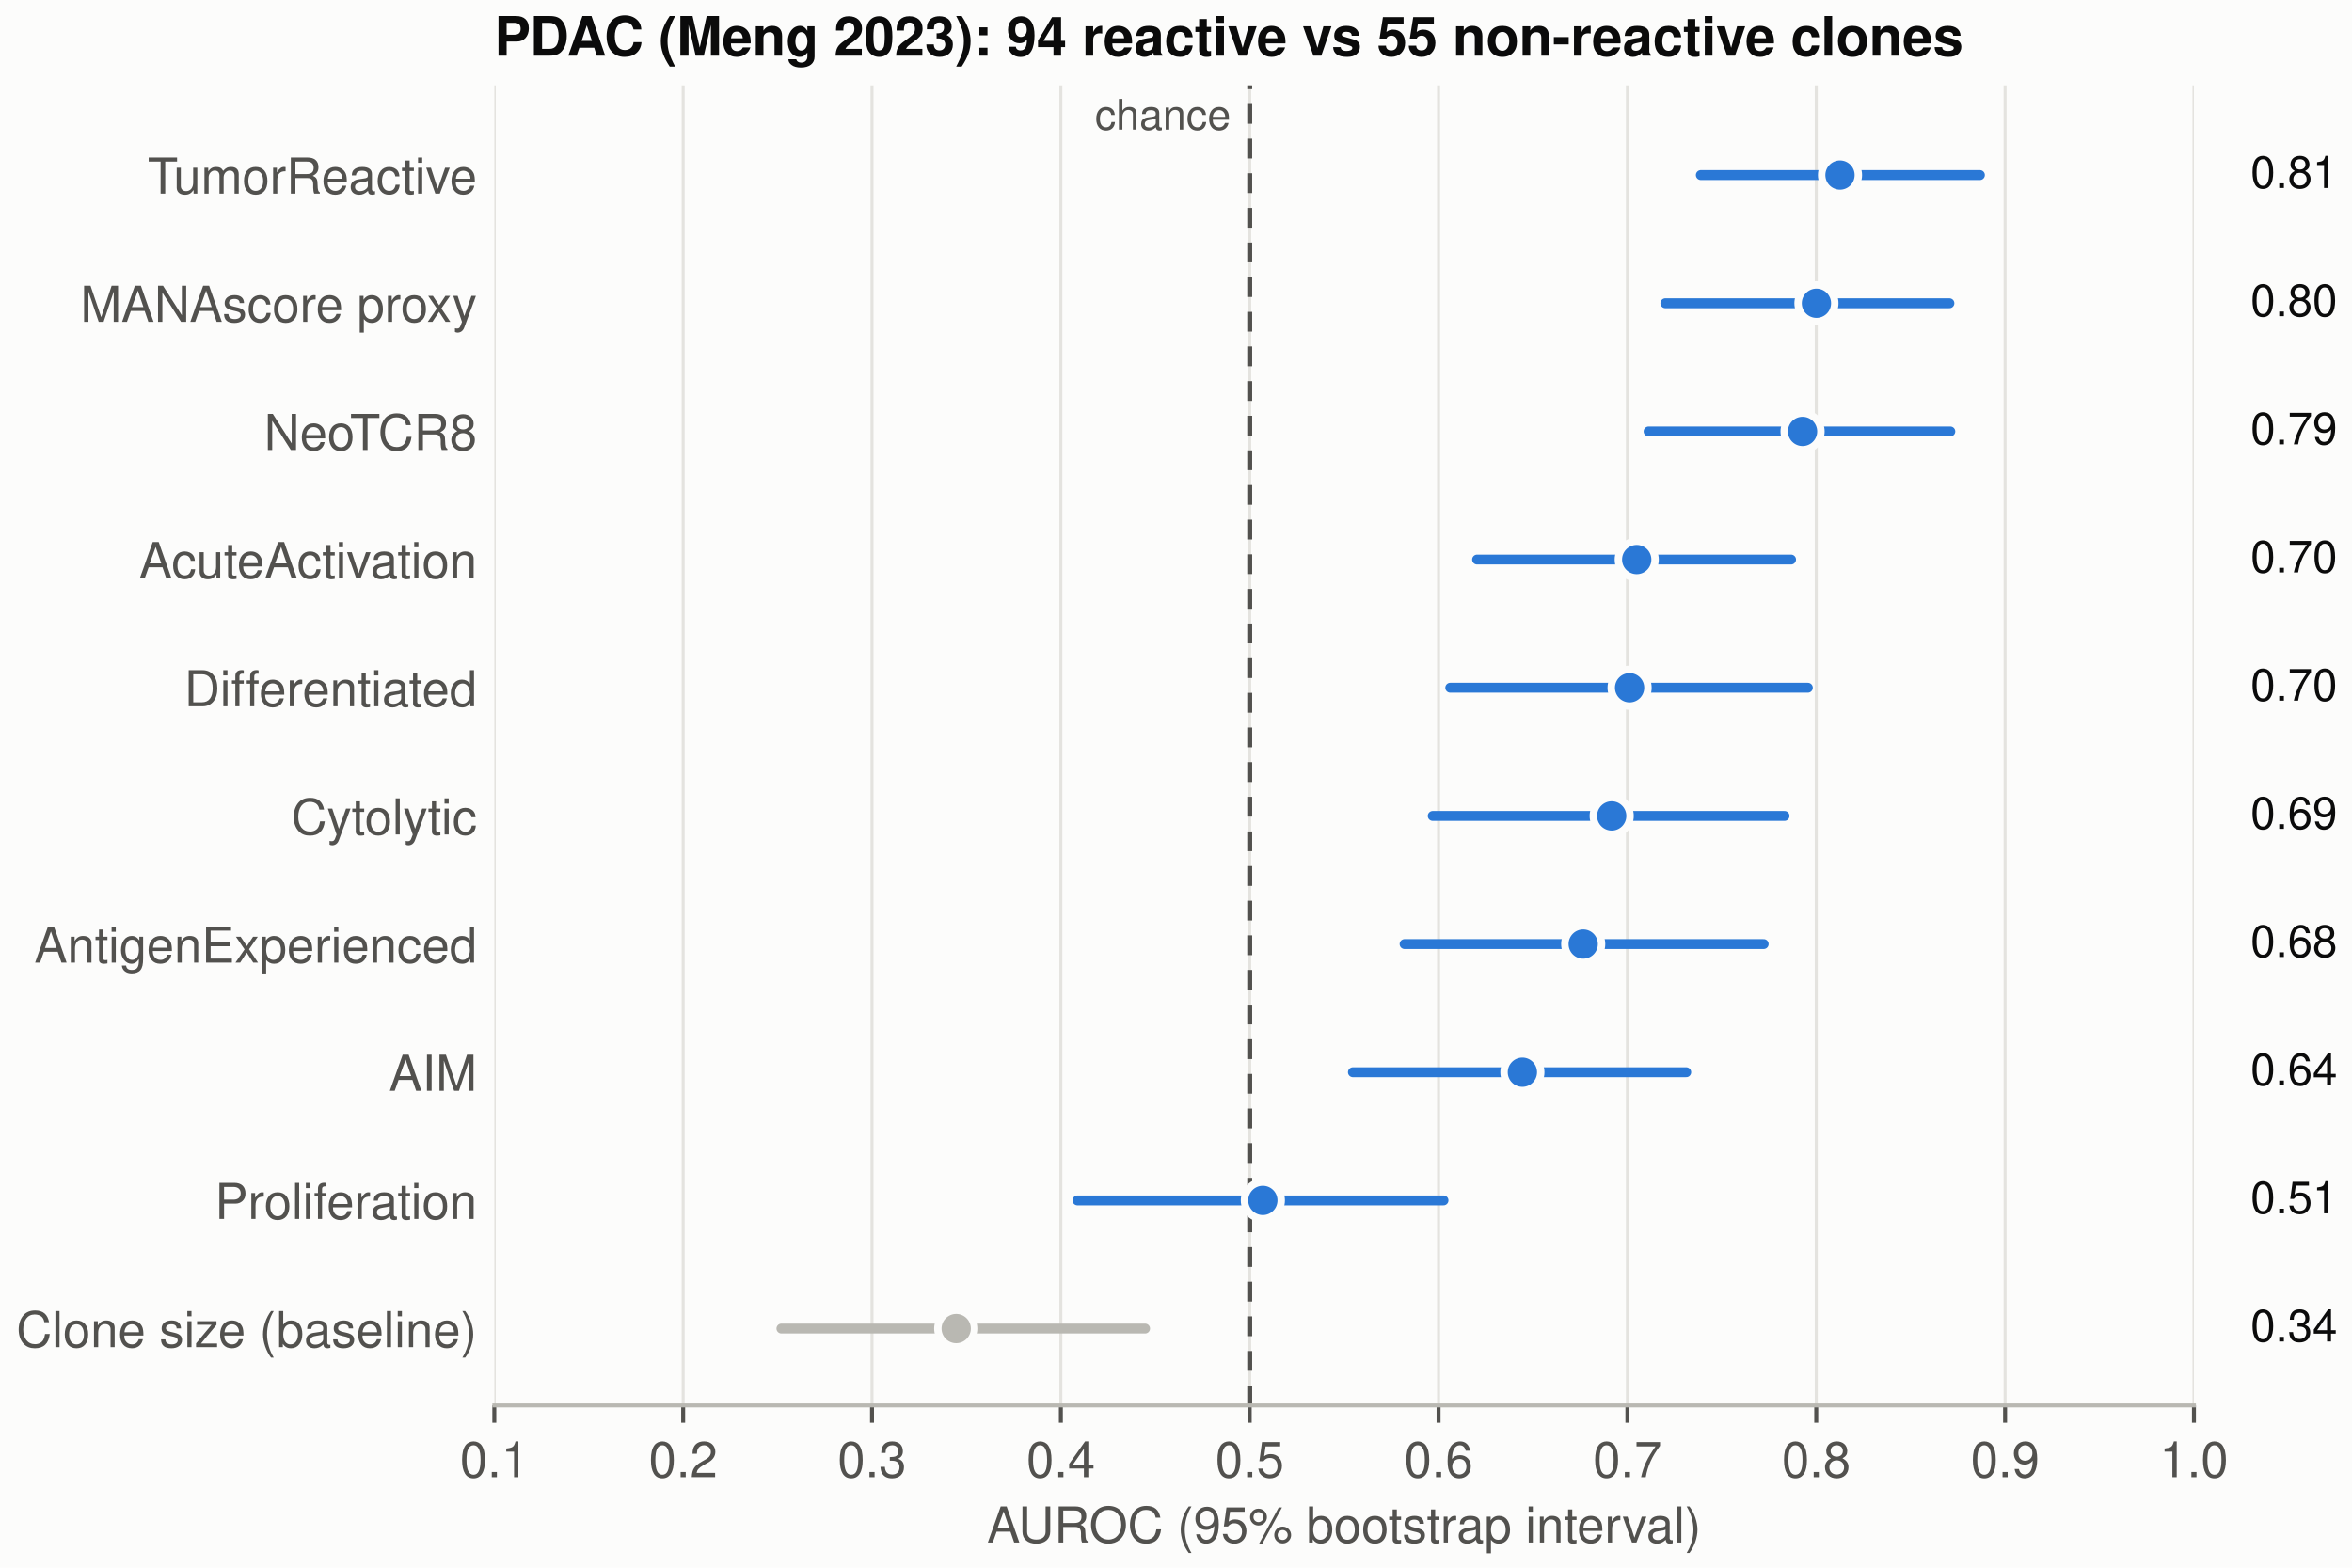
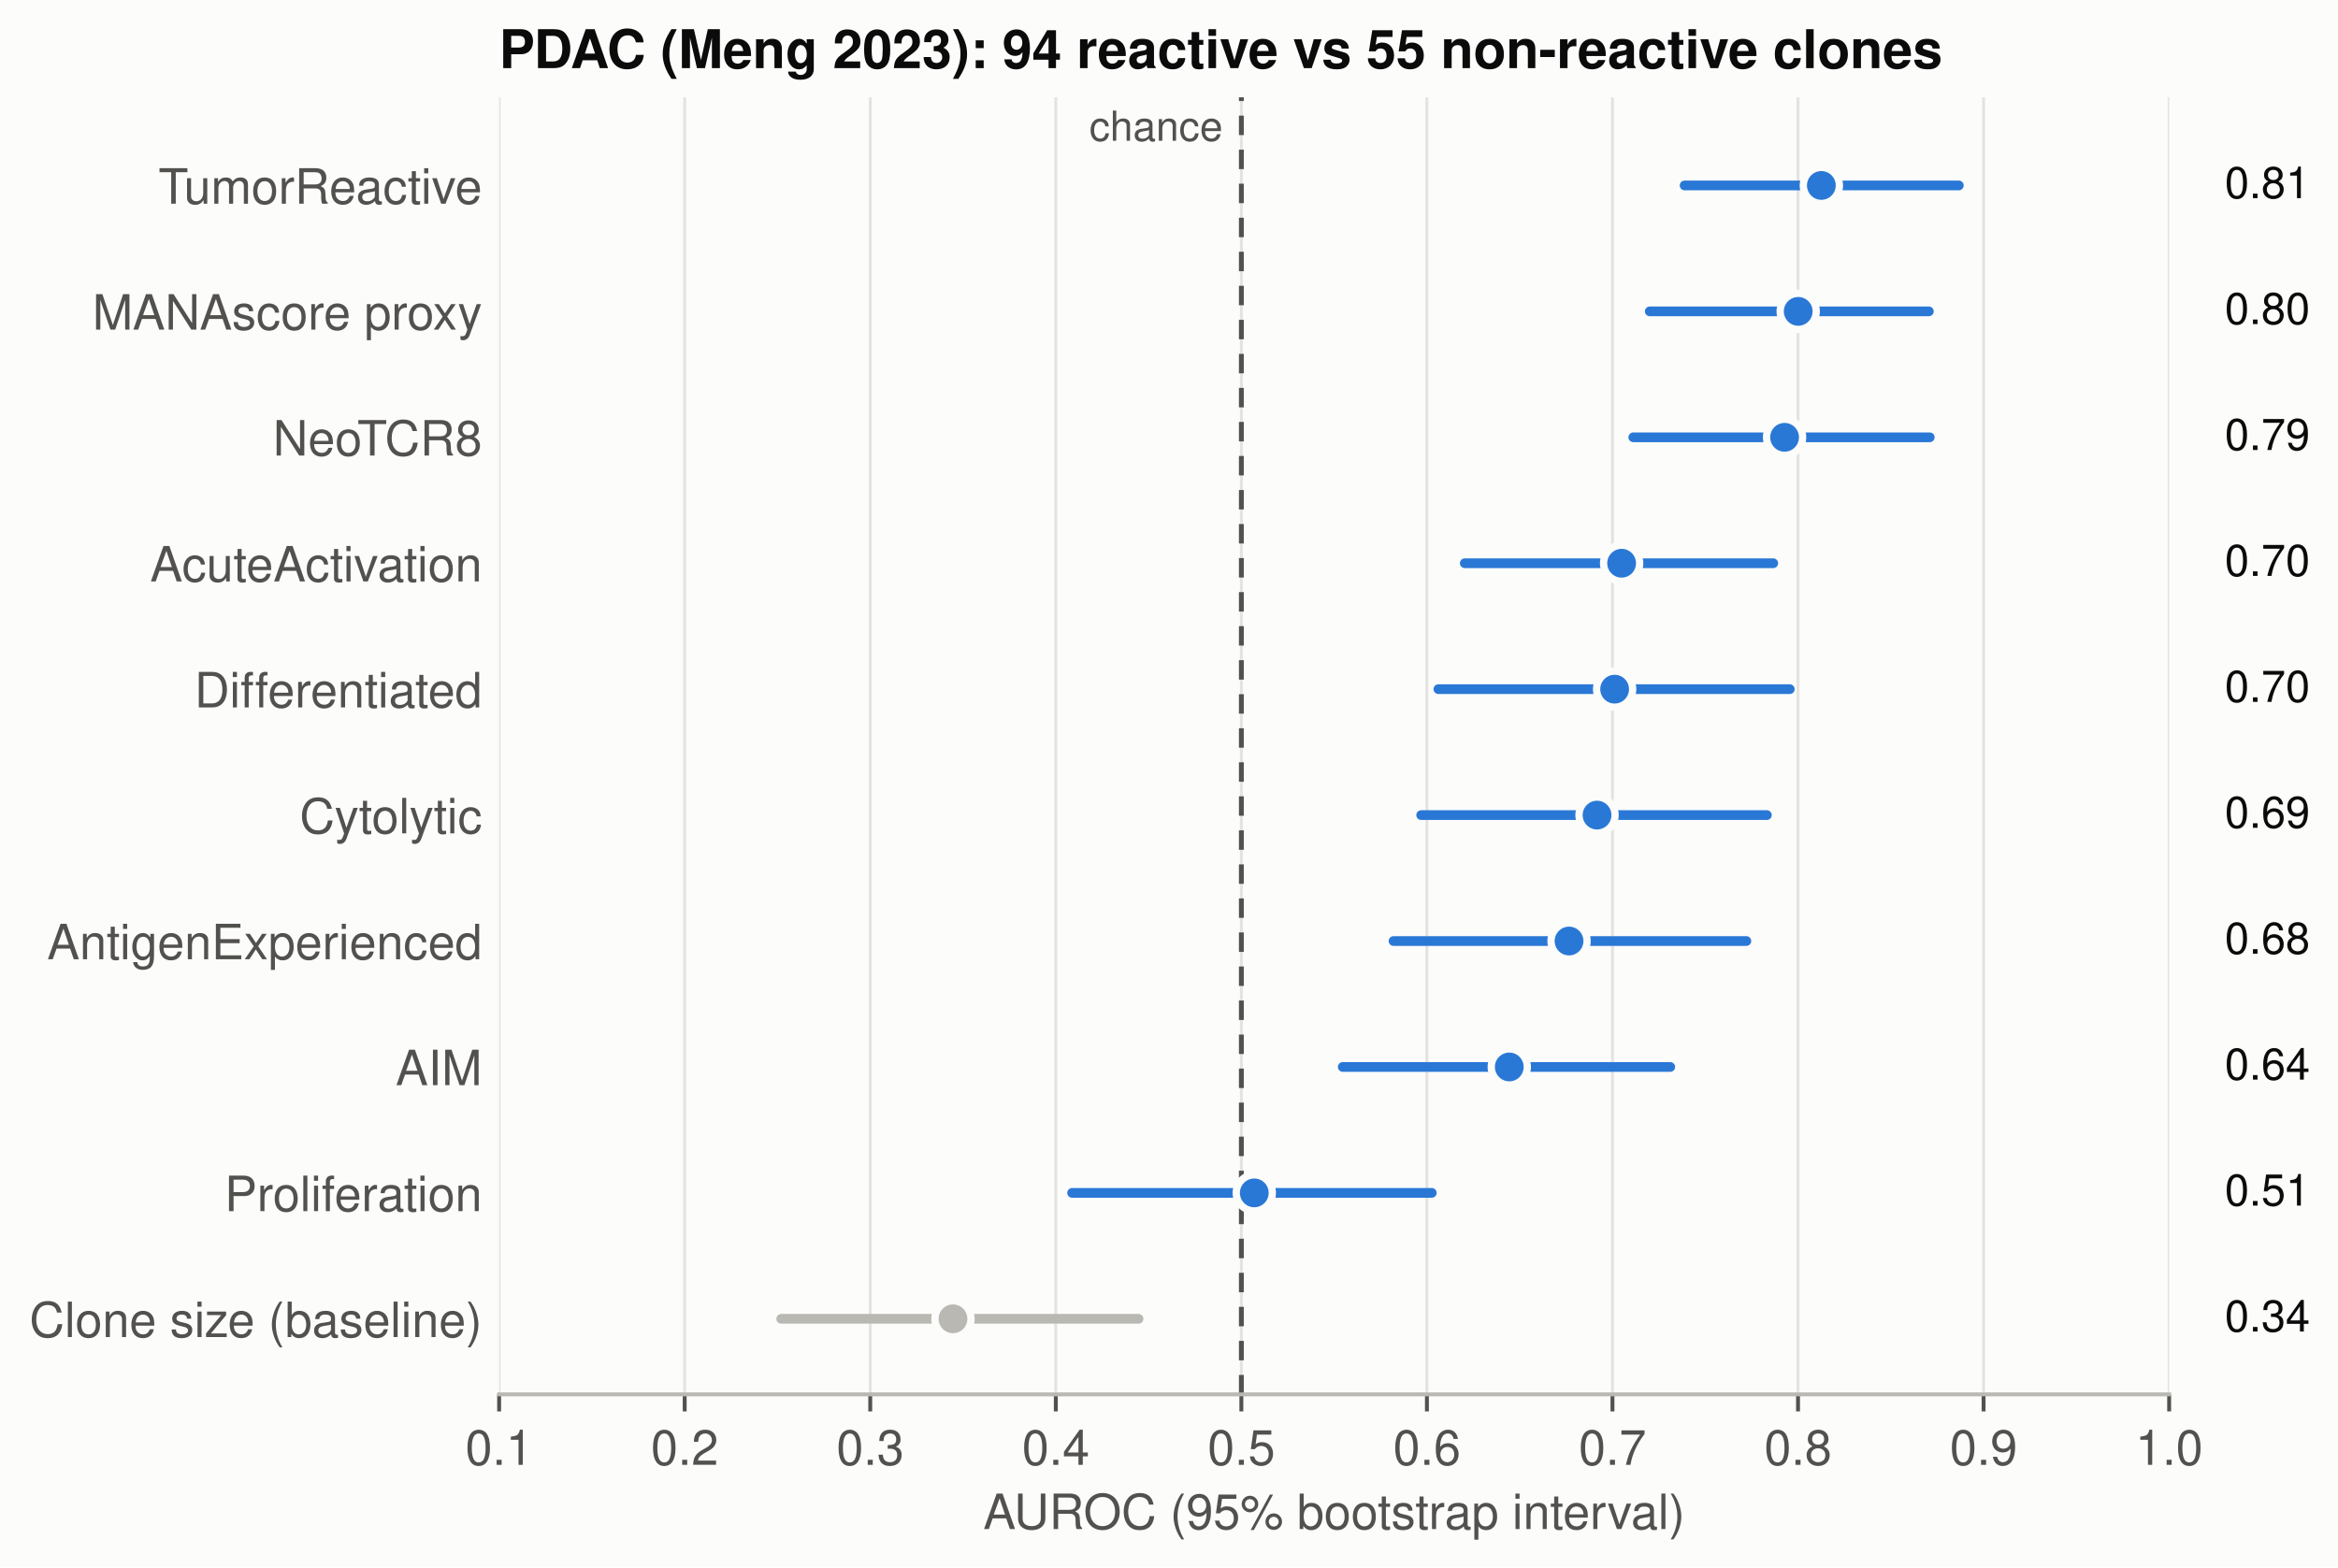
- <svg xmlns="http://www.w3.org/2000/svg" xmlns:xlink="http://www.w3.org/1999/xlink" width="475.2pt" height="316.8pt" viewBox="0 0 475.2 316.8" version="1.1">
+ <svg xmlns="http://www.w3.org/2000/svg" xmlns:xlink="http://www.w3.org/1999/xlink" width="480.748pt" height="322.32pt" viewBox="0 0 480.748 322.32" version="1.1">
  <defs>
    <style type="text/css">*{stroke-linejoin: round; stroke-linecap: butt}</style>
  </defs>
  <g id="figure_1">
    <g id="patch_1">
-       <path d="M 0 316.8  L 475.2 316.8  L 475.2 0  L 0 0  z " style="fill: #fcfcfb" />
+       <path d="M 0 322.32  L 480.748 322.32  L 480.748 0  L 0 0  z " style="fill: #fcfcfb" />
    </g>
    <g id="axes_1">
      <g id="patch_2">
-         <path d="M 99.874 284.016  L 443.267 284.016  L 443.267 17.25  L 99.874 17.25  z " style="fill: #fcfcfb" />
+         <path d="M 102.633 286.776  L 446.027 286.776  L 446.027 20.01  L 102.633 20.01  z " style="fill: #fcfcfb" />
      </g>
      <g id="matplotlib.axis_1">
        <g id="xtick_1">
          <g id="line2d_1">
-             <path d="M 99.874 284.016  L 99.874 17.25  " clip-path="url(#pa9299b825c)" style="fill: none; stroke: #e4e3df; stroke-width: 0.6; stroke-linecap: square" />
+             <path d="M 102.633 286.776  L 102.633 20.01  " clip-path="url(#p33caf90c0b)" style="fill: none; stroke: #e4e3df; stroke-width: 0.6; stroke-linecap: square" />
          </g>
          <g id="line2d_2">
            <defs>
              <path id="mc6937c2ae9" d="M 0 0  L 0 3.5  " style="stroke: #52514e; stroke-width: 0.8" />
            </defs>
            <g>
-               <use xlink:href="#mc6937c2ae9" x="99.874" y="284.016" style="fill: #52514e; stroke: #52514e; stroke-width: 0.8" />
+               <use xlink:href="#mc6937c2ae9" x="102.633" y="286.776" style="fill: #52514e; stroke: #52514e; stroke-width: 0.8" />
            </g>
          </g>
          <g id="text_1">
-             <text style="font-size: 10px; font-family: 'Helvetica', 'Arial', 'DejaVu Sans'; text-anchor: middle; fill: #52514e" x="99.874" y="298.516" transform="rotate(-0 99.87368 298.5162)">0.1</text>
+             <text style="font-size: 10px; font-family: 'Helvetica', 'Arial', 'DejaVu Sans'; text-anchor: middle; fill: #52514e" x="102.633" y="301.276" transform="rotate(-0 102.6334 301.2759)">0.1</text>
          </g>
        </g>
        <g id="xtick_2">
          <g id="line2d_3">
-             <path d="M 138.028 284.016  L 138.028 17.25  " clip-path="url(#pa9299b825c)" style="fill: none; stroke: #e4e3df; stroke-width: 0.6; stroke-linecap: square" />
+             <path d="M 140.788 286.776  L 140.788 20.01  " clip-path="url(#p33caf90c0b)" style="fill: none; stroke: #e4e3df; stroke-width: 0.6; stroke-linecap: square" />
          </g>
          <g id="line2d_4">
            <g>
-               <use xlink:href="#mc6937c2ae9" x="138.028" y="284.016" style="fill: #52514e; stroke: #52514e; stroke-width: 0.8" />
+               <use xlink:href="#mc6937c2ae9" x="140.788" y="286.776" style="fill: #52514e; stroke: #52514e; stroke-width: 0.8" />
            </g>
          </g>
          <g id="text_2">
-             <text style="font-size: 10px; font-family: 'Helvetica', 'Arial', 'DejaVu Sans'; text-anchor: middle; fill: #52514e" x="138.028" y="298.516" transform="rotate(-0 138.0285 298.5162)">0.2</text>
+             <text style="font-size: 10px; font-family: 'Helvetica', 'Arial', 'DejaVu Sans'; text-anchor: middle; fill: #52514e" x="140.788" y="301.276" transform="rotate(-0 140.7883 301.2759)">0.2</text>
          </g>
        </g>
        <g id="xtick_3">
          <g id="line2d_5">
-             <path d="M 176.183 284.016  L 176.183 17.25  " clip-path="url(#pa9299b825c)" style="fill: none; stroke: #e4e3df; stroke-width: 0.6; stroke-linecap: square" />
+             <path d="M 178.943 286.776  L 178.943 20.01  " clip-path="url(#p33caf90c0b)" style="fill: none; stroke: #e4e3df; stroke-width: 0.6; stroke-linecap: square" />
          </g>
          <g id="line2d_6">
            <g>
-               <use xlink:href="#mc6937c2ae9" x="176.183" y="284.016" style="fill: #52514e; stroke: #52514e; stroke-width: 0.8" />
+               <use xlink:href="#mc6937c2ae9" x="178.943" y="286.776" style="fill: #52514e; stroke: #52514e; stroke-width: 0.8" />
            </g>
          </g>
          <g id="text_3">
-             <text style="font-size: 10px; font-family: 'Helvetica', 'Arial', 'DejaVu Sans'; text-anchor: middle; fill: #52514e" x="176.183" y="298.516" transform="rotate(-0 176.1833 298.5162)">0.3</text>
+             <text style="font-size: 10px; font-family: 'Helvetica', 'Arial', 'DejaVu Sans'; text-anchor: middle; fill: #52514e" x="178.943" y="301.276" transform="rotate(-0 178.9431 301.2759)">0.3</text>
          </g>
        </g>
        <g id="xtick_4">
          <g id="line2d_7">
-             <path d="M 214.338 284.016  L 214.338 17.25  " clip-path="url(#pa9299b825c)" style="fill: none; stroke: #e4e3df; stroke-width: 0.6; stroke-linecap: square" />
+             <path d="M 217.098 286.776  L 217.098 20.01  " clip-path="url(#p33caf90c0b)" style="fill: none; stroke: #e4e3df; stroke-width: 0.6; stroke-linecap: square" />
          </g>
          <g id="line2d_8">
            <g>
-               <use xlink:href="#mc6937c2ae9" x="214.338" y="284.016" style="fill: #52514e; stroke: #52514e; stroke-width: 0.8" />
+               <use xlink:href="#mc6937c2ae9" x="217.098" y="286.776" style="fill: #52514e; stroke: #52514e; stroke-width: 0.8" />
            </g>
          </g>
          <g id="text_4">
-             <text style="font-size: 10px; font-family: 'Helvetica', 'Arial', 'DejaVu Sans'; text-anchor: middle; fill: #52514e" x="214.338" y="298.516" transform="rotate(-0 214.3381 298.5162)">0.4</text>
+             <text style="font-size: 10px; font-family: 'Helvetica', 'Arial', 'DejaVu Sans'; text-anchor: middle; fill: #52514e" x="217.098" y="301.276" transform="rotate(-0 217.0979 301.2759)">0.4</text>
          </g>
        </g>
        <g id="xtick_5">
          <g id="line2d_9">
-             <path d="M 252.493 284.016  L 252.493 17.25  " clip-path="url(#pa9299b825c)" style="fill: none; stroke: #e4e3df; stroke-width: 0.6; stroke-linecap: square" />
+             <path d="M 255.253 286.776  L 255.253 20.01  " clip-path="url(#p33caf90c0b)" style="fill: none; stroke: #e4e3df; stroke-width: 0.6; stroke-linecap: square" />
          </g>
          <g id="line2d_10">
            <g>
-               <use xlink:href="#mc6937c2ae9" x="252.493" y="284.016" style="fill: #52514e; stroke: #52514e; stroke-width: 0.8" />
+               <use xlink:href="#mc6937c2ae9" x="255.253" y="286.776" style="fill: #52514e; stroke: #52514e; stroke-width: 0.8" />
            </g>
          </g>
          <g id="text_5">
-             <text style="font-size: 10px; font-family: 'Helvetica', 'Arial', 'DejaVu Sans'; text-anchor: middle; fill: #52514e" x="252.493" y="298.516" transform="rotate(-0 252.493 298.5162)">0.5</text>
+             <text style="font-size: 10px; font-family: 'Helvetica', 'Arial', 'DejaVu Sans'; text-anchor: middle; fill: #52514e" x="255.253" y="301.276" transform="rotate(-0 255.2527 301.2759)">0.5</text>
          </g>
        </g>
        <g id="xtick_6">
          <g id="line2d_11">
-             <path d="M 290.648 284.016  L 290.648 17.25  " clip-path="url(#pa9299b825c)" style="fill: none; stroke: #e4e3df; stroke-width: 0.6; stroke-linecap: square" />
+             <path d="M 293.408 286.776  L 293.408 20.01  " clip-path="url(#p33caf90c0b)" style="fill: none; stroke: #e4e3df; stroke-width: 0.6; stroke-linecap: square" />
          </g>
          <g id="line2d_12">
            <g>
-               <use xlink:href="#mc6937c2ae9" x="290.648" y="284.016" style="fill: #52514e; stroke: #52514e; stroke-width: 0.8" />
+               <use xlink:href="#mc6937c2ae9" x="293.408" y="286.776" style="fill: #52514e; stroke: #52514e; stroke-width: 0.8" />
            </g>
          </g>
          <g id="text_6">
-             <text style="font-size: 10px; font-family: 'Helvetica', 'Arial', 'DejaVu Sans'; text-anchor: middle; fill: #52514e" x="290.648" y="298.516" transform="rotate(-0 290.6478 298.5162)">0.6</text>
+             <text style="font-size: 10px; font-family: 'Helvetica', 'Arial', 'DejaVu Sans'; text-anchor: middle; fill: #52514e" x="293.408" y="301.276" transform="rotate(-0 293.4075 301.2759)">0.6</text>
          </g>
        </g>
        <g id="xtick_7">
          <g id="line2d_13">
-             <path d="M 328.803 284.016  L 328.803 17.25  " clip-path="url(#pa9299b825c)" style="fill: none; stroke: #e4e3df; stroke-width: 0.6; stroke-linecap: square" />
+             <path d="M 331.562 286.776  L 331.562 20.01  " clip-path="url(#p33caf90c0b)" style="fill: none; stroke: #e4e3df; stroke-width: 0.6; stroke-linecap: square" />
          </g>
          <g id="line2d_14">
            <g>
-               <use xlink:href="#mc6937c2ae9" x="328.803" y="284.016" style="fill: #52514e; stroke: #52514e; stroke-width: 0.8" />
+               <use xlink:href="#mc6937c2ae9" x="331.562" y="286.776" style="fill: #52514e; stroke: #52514e; stroke-width: 0.8" />
            </g>
          </g>
          <g id="text_7">
-             <text style="font-size: 10px; font-family: 'Helvetica', 'Arial', 'DejaVu Sans'; text-anchor: middle; fill: #52514e" x="328.803" y="298.516" transform="rotate(-0 328.8026 298.5162)">0.7</text>
+             <text style="font-size: 10px; font-family: 'Helvetica', 'Arial', 'DejaVu Sans'; text-anchor: middle; fill: #52514e" x="331.562" y="301.276" transform="rotate(-0 331.5624 301.2759)">0.7</text>
          </g>
        </g>
        <g id="xtick_8">
          <g id="line2d_15">
-             <path d="M 366.957 284.016  L 366.957 17.25  " clip-path="url(#pa9299b825c)" style="fill: none; stroke: #e4e3df; stroke-width: 0.6; stroke-linecap: square" />
+             <path d="M 369.717 286.776  L 369.717 20.01  " clip-path="url(#p33caf90c0b)" style="fill: none; stroke: #e4e3df; stroke-width: 0.6; stroke-linecap: square" />
          </g>
          <g id="line2d_16">
            <g>
-               <use xlink:href="#mc6937c2ae9" x="366.957" y="284.016" style="fill: #52514e; stroke: #52514e; stroke-width: 0.8" />
+               <use xlink:href="#mc6937c2ae9" x="369.717" y="286.776" style="fill: #52514e; stroke: #52514e; stroke-width: 0.8" />
            </g>
          </g>
          <g id="text_8">
-             <text style="font-size: 10px; font-family: 'Helvetica', 'Arial', 'DejaVu Sans'; text-anchor: middle; fill: #52514e" x="366.957" y="298.516" transform="rotate(-0 366.9574 298.5162)">0.8</text>
+             <text style="font-size: 10px; font-family: 'Helvetica', 'Arial', 'DejaVu Sans'; text-anchor: middle; fill: #52514e" x="369.717" y="301.276" transform="rotate(-0 369.7172 301.2759)">0.8</text>
          </g>
        </g>
        <g id="xtick_9">
          <g id="line2d_17">
-             <path d="M 405.112 284.016  L 405.112 17.25  " clip-path="url(#pa9299b825c)" style="fill: none; stroke: #e4e3df; stroke-width: 0.6; stroke-linecap: square" />
+             <path d="M 407.872 286.776  L 407.872 20.01  " clip-path="url(#p33caf90c0b)" style="fill: none; stroke: #e4e3df; stroke-width: 0.6; stroke-linecap: square" />
          </g>
          <g id="line2d_18">
            <g>
-               <use xlink:href="#mc6937c2ae9" x="405.112" y="284.016" style="fill: #52514e; stroke: #52514e; stroke-width: 0.8" />
+               <use xlink:href="#mc6937c2ae9" x="407.872" y="286.776" style="fill: #52514e; stroke: #52514e; stroke-width: 0.8" />
            </g>
          </g>
          <g id="text_9">
-             <text style="font-size: 10px; font-family: 'Helvetica', 'Arial', 'DejaVu Sans'; text-anchor: middle; fill: #52514e" x="405.112" y="298.516" transform="rotate(-0 405.1123 298.5162)">0.9</text>
+             <text style="font-size: 10px; font-family: 'Helvetica', 'Arial', 'DejaVu Sans'; text-anchor: middle; fill: #52514e" x="407.872" y="301.276" transform="rotate(-0 407.872 301.2759)">0.9</text>
          </g>
        </g>
        <g id="xtick_10">
          <g id="line2d_19">
-             <path d="M 443.267 284.016  L 443.267 17.25  " clip-path="url(#pa9299b825c)" style="fill: none; stroke: #e4e3df; stroke-width: 0.6; stroke-linecap: square" />
+             <path d="M 446.027 286.776  L 446.027 20.01  " clip-path="url(#p33caf90c0b)" style="fill: none; stroke: #e4e3df; stroke-width: 0.6; stroke-linecap: square" />
          </g>
          <g id="line2d_20">
            <g>
-               <use xlink:href="#mc6937c2ae9" x="443.267" y="284.016" style="fill: #52514e; stroke: #52514e; stroke-width: 0.8" />
+               <use xlink:href="#mc6937c2ae9" x="446.027" y="286.776" style="fill: #52514e; stroke: #52514e; stroke-width: 0.8" />
            </g>
          </g>
          <g id="text_10">
-             <text style="font-size: 10px; font-family: 'Helvetica', 'Arial', 'DejaVu Sans'; text-anchor: middle; fill: #52514e" x="443.267" y="298.516" transform="rotate(-0 443.2671 298.5162)">1.0</text>
+             <text style="font-size: 10px; font-family: 'Helvetica', 'Arial', 'DejaVu Sans'; text-anchor: middle; fill: #52514e" x="446.027" y="301.276" transform="rotate(-0 446.0268 301.2759)">1.0</text>
          </g>
        </g>
        <g id="text_11">
-           <text style="font-size: 10px; font-family: 'Helvetica', 'Arial', 'DejaVu Sans'; text-anchor: middle; fill: #52514e" x="271.57" y="311.715" transform="rotate(-0 271.5704 311.7154)">AUROC (95% bootstrap interval)</text>
+           <text style="font-size: 10px; font-family: 'Helvetica', 'Arial', 'DejaVu Sans'; text-anchor: middle; fill: #52514e" x="274.33" y="314.475" transform="rotate(-0 274.3301 314.4751)">AUROC (95% bootstrap interval)</text>
        </g>
      </g>
      <g id="matplotlib.axis_2">
        <g id="ytick_1">
          <g id="line2d_21" />
          <g id="text_12">
-             <text style="font-size: 10px; font-family: 'Helvetica', 'Arial', 'DejaVu Sans'; text-anchor: end; fill: #52514e" x="96.374" y="272.226" transform="rotate(-0 96.37368 272.2264)">Clone size (baseline)</text>
+             <text style="font-size: 10px; font-family: 'Helvetica', 'Arial', 'DejaVu Sans'; text-anchor: end; fill: #52514e" x="99.133" y="274.986" transform="rotate(-0 99.13344 274.9862)">Clone size (baseline)</text>
          </g>
        </g>
        <g id="ytick_2">
          <g id="line2d_22" />
          <g id="text_13">
-             <text style="font-size: 10px; font-family: 'Helvetica', 'Arial', 'DejaVu Sans'; text-anchor: end; fill: #52514e" x="96.374" y="246.327" transform="rotate(-0 96.37368 246.3268)">Proliferation</text>
+             <text style="font-size: 10px; font-family: 'Helvetica', 'Arial', 'DejaVu Sans'; text-anchor: end; fill: #52514e" x="99.133" y="249.087" transform="rotate(-0 99.13344 249.0866)">Proliferation</text>
          </g>
        </g>
        <g id="ytick_3">
          <g id="line2d_23" />
          <g id="text_14">
-             <text style="font-size: 10px; font-family: 'Helvetica', 'Arial', 'DejaVu Sans'; text-anchor: end; fill: #52514e" x="96.374" y="220.427" transform="rotate(-0 96.37368 220.4272)">AIM</text>
+             <text style="font-size: 10px; font-family: 'Helvetica', 'Arial', 'DejaVu Sans'; text-anchor: end; fill: #52514e" x="99.133" y="223.187" transform="rotate(-0 99.13344 223.187)">AIM</text>
          </g>
        </g>
        <g id="ytick_4">
          <g id="line2d_24" />
          <g id="text_15">
-             <text style="font-size: 10px; font-family: 'Helvetica', 'Arial', 'DejaVu Sans'; text-anchor: end; fill: #52514e" x="96.374" y="194.528" transform="rotate(-0 96.37368 194.5276)">AntigenExperienced</text>
+             <text style="font-size: 10px; font-family: 'Helvetica', 'Arial', 'DejaVu Sans'; text-anchor: end; fill: #52514e" x="99.133" y="197.287" transform="rotate(-0 99.13344 197.2874)">AntigenExperienced</text>
          </g>
        </g>
        <g id="ytick_5">
          <g id="line2d_25" />
          <g id="text_16">
-             <text style="font-size: 10px; font-family: 'Helvetica', 'Arial', 'DejaVu Sans'; text-anchor: end; fill: #52514e" x="96.374" y="168.628" transform="rotate(-0 96.37368 168.628)">Cytolytic</text>
+             <text style="font-size: 10px; font-family: 'Helvetica', 'Arial', 'DejaVu Sans'; text-anchor: end; fill: #52514e" x="99.133" y="171.388" transform="rotate(-0 99.13344 171.3877)">Cytolytic</text>
          </g>
        </g>
        <g id="ytick_6">
          <g id="line2d_26" />
          <g id="text_17">
-             <text style="font-size: 10px; font-family: 'Helvetica', 'Arial', 'DejaVu Sans'; text-anchor: end; fill: #52514e" x="96.374" y="142.728" transform="rotate(-0 96.37368 142.7284)">Differentiated</text>
+             <text style="font-size: 10px; font-family: 'Helvetica', 'Arial', 'DejaVu Sans'; text-anchor: end; fill: #52514e" x="99.133" y="145.488" transform="rotate(-0 99.13344 145.4881)">Differentiated</text>
          </g>
        </g>
        <g id="ytick_7">
          <g id="line2d_27" />
          <g id="text_18">
-             <text style="font-size: 10px; font-family: 'Helvetica', 'Arial', 'DejaVu Sans'; text-anchor: end; fill: #52514e" x="96.374" y="116.829" transform="rotate(-0 96.37368 116.8288)">AcuteActivation</text>
+             <text style="font-size: 10px; font-family: 'Helvetica', 'Arial', 'DejaVu Sans'; text-anchor: end; fill: #52514e" x="99.133" y="119.589" transform="rotate(-0 99.13344 119.5885)">AcuteActivation</text>
          </g>
        </g>
        <g id="ytick_8">
          <g id="line2d_28" />
          <g id="text_19">
-             <text style="font-size: 10px; font-family: 'Helvetica', 'Arial', 'DejaVu Sans'; text-anchor: end; fill: #52514e" x="96.374" y="90.929" transform="rotate(-0 96.37368 90.92917)">NeoTCR8</text>
+             <text style="font-size: 10px; font-family: 'Helvetica', 'Arial', 'DejaVu Sans'; text-anchor: end; fill: #52514e" x="99.133" y="93.689" transform="rotate(-0 99.13344 93.68893)">NeoTCR8</text>
          </g>
        </g>
        <g id="ytick_9">
          <g id="line2d_29" />
          <g id="text_20">
-             <text style="font-size: 10px; font-family: 'Helvetica', 'Arial', 'DejaVu Sans'; text-anchor: end; fill: #52514e" x="96.374" y="65.03" transform="rotate(-0 96.37368 65.02957)">MANAscore proxy</text>
+             <text style="font-size: 10px; font-family: 'Helvetica', 'Arial', 'DejaVu Sans'; text-anchor: end; fill: #52514e" x="99.133" y="67.789" transform="rotate(-0 99.13344 67.78933)">MANAscore proxy</text>
          </g>
        </g>
        <g id="ytick_10">
          <g id="line2d_30" />
          <g id="text_21">
-             <text style="font-size: 10px; font-family: 'Helvetica', 'Arial', 'DejaVu Sans'; text-anchor: end; fill: #52514e" x="96.374" y="39.13" transform="rotate(-0 96.37368 39.12996)">TumorReactive</text>
+             <text style="font-size: 10px; font-family: 'Helvetica', 'Arial', 'DejaVu Sans'; text-anchor: end; fill: #52514e" x="99.133" y="41.89" transform="rotate(-0 99.13344 41.88972)">TumorReactive</text>
          </g>
        </g>
      </g>
      <g id="line2d_31">
-         <path d="M 157.877 268.476  L 231.354 268.476  " clip-path="url(#pa9299b825c)" style="fill: none; stroke: #b9b8b2; stroke-width: 2; stroke-linecap: round" />
+         <path d="M 160.637 271.236  L 234.114 271.236  " clip-path="url(#p33caf90c0b)" style="fill: none; stroke: #b9b8b2; stroke-width: 2; stroke-linecap: round" />
      </g>
      <g id="line2d_32">
-         <path d="M 217.69 242.577  L 291.648 242.577  " clip-path="url(#pa9299b825c)" style="fill: none; stroke: #2a78d6; stroke-width: 2; stroke-linecap: round" />
+         <path d="M 220.449 245.337  L 294.408 245.337  " clip-path="url(#p33caf90c0b)" style="fill: none; stroke: #2a78d6; stroke-width: 2; stroke-linecap: round" />
      </g>
      <g id="line2d_33">
-         <path d="M 273.342 216.677  L 340.687 216.677  " clip-path="url(#pa9299b825c)" style="fill: none; stroke: #2a78d6; stroke-width: 2; stroke-linecap: round" />
+         <path d="M 276.101 219.437  L 343.447 219.437  " clip-path="url(#p33caf90c0b)" style="fill: none; stroke: #2a78d6; stroke-width: 2; stroke-linecap: round" />
      </g>
      <g id="line2d_34">
-         <path d="M 283.783 190.778  L 356.334 190.778  " clip-path="url(#pa9299b825c)" style="fill: none; stroke: #2a78d6; stroke-width: 2; stroke-linecap: round" />
+         <path d="M 286.542 193.537  L 359.094 193.537  " clip-path="url(#p33caf90c0b)" style="fill: none; stroke: #2a78d6; stroke-width: 2; stroke-linecap: round" />
      </g>
      <g id="line2d_35">
-         <path d="M 289.465 164.878  L 360.55 164.878  " clip-path="url(#pa9299b825c)" style="fill: none; stroke: #2a78d6; stroke-width: 2; stroke-linecap: round" />
+         <path d="M 292.225 167.638  L 363.309 167.638  " clip-path="url(#p33caf90c0b)" style="fill: none; stroke: #2a78d6; stroke-width: 2; stroke-linecap: round" />
      </g>
      <g id="line2d_36">
-         <path d="M 293.009 138.978  L 365.26 138.978  " clip-path="url(#pa9299b825c)" style="fill: none; stroke: #2a78d6; stroke-width: 2; stroke-linecap: round" />
+         <path d="M 295.769 141.738  L 368.02 141.738  " clip-path="url(#p33caf90c0b)" style="fill: none; stroke: #2a78d6; stroke-width: 2; stroke-linecap: round" />
      </g>
      <g id="line2d_37">
-         <path d="M 298.432 113.079  L 361.867 113.079  " clip-path="url(#pa9299b825c)" style="fill: none; stroke: #2a78d6; stroke-width: 2; stroke-linecap: round" />
+         <path d="M 301.192 115.839  L 364.627 115.839  " clip-path="url(#p33caf90c0b)" style="fill: none; stroke: #2a78d6; stroke-width: 2; stroke-linecap: round" />
      </g>
      <g id="line2d_38">
-         <path d="M 333.081 87.179  L 394.045 87.179  " clip-path="url(#pa9299b825c)" style="fill: none; stroke: #2a78d6; stroke-width: 2; stroke-linecap: round" />
+         <path d="M 335.841 89.939  L 396.805 89.939  " clip-path="url(#p33caf90c0b)" style="fill: none; stroke: #2a78d6; stroke-width: 2; stroke-linecap: round" />
      </g>
      <g id="line2d_39">
-         <path d="M 336.471 61.28  L 393.859 61.28  " clip-path="url(#pa9299b825c)" style="fill: none; stroke: #2a78d6; stroke-width: 2; stroke-linecap: round" />
+         <path d="M 339.231 64.039  L 396.618 64.039  " clip-path="url(#p33caf90c0b)" style="fill: none; stroke: #2a78d6; stroke-width: 2; stroke-linecap: round" />
      </g>
      <g id="line2d_40">
-         <path d="M 343.635 35.38  L 400.021 35.38  " clip-path="url(#pa9299b825c)" style="fill: none; stroke: #2a78d6; stroke-width: 2; stroke-linecap: round" />
+         <path d="M 346.394 38.14  L 402.781 38.14  " clip-path="url(#p33caf90c0b)" style="fill: none; stroke: #2a78d6; stroke-width: 2; stroke-linecap: round" />
      </g>
      <g id="line2d_41">
-         <path d="M 252.493 284.016  L 252.493 17.25  " clip-path="url(#pa9299b825c)" style="fill: none; stroke-dasharray: 4,3; stroke-dashoffset: 0; stroke: #52514e" />
+         <path d="M 255.253 286.776  L 255.253 20.01  " clip-path="url(#p33caf90c0b)" style="fill: none; stroke-dasharray: 4,3; stroke-dashoffset: 0; stroke: #52514e" />
      </g>
      <g id="patch_3">
-         <path d="M 99.874 284.016  L 443.267 284.016  " style="fill: none; stroke: #b9b8b2; stroke-width: 0.8; stroke-linejoin: miter; stroke-linecap: square" />
+         <path d="M 102.633 286.776  L 446.027 286.776  " style="fill: none; stroke: #b9b8b2; stroke-width: 0.8; stroke-linejoin: miter; stroke-linecap: square" />
      </g>
      <g id="PathCollection_1">
        <defs>
          <path id="mb91e3c3a3a" d="M 0 3.708  C 0.983 3.708 1.927 3.317 2.622 2.622  C 3.317 1.927 3.708 0.983 3.708 0  C 3.708 -0.983 3.317 -1.927 2.622 -2.622  C 1.927 -3.317 0.983 -3.708 0 -3.708  C -0.983 -3.708 -1.927 -3.317 -2.622 -2.622  C -3.317 -1.927 -3.708 -0.983 -3.708 0  C -3.708 0.983 -3.317 1.927 -2.622 2.622  C -1.927 3.317 -0.983 3.708 0 3.708  z " style="stroke: #fcfcfb; stroke-width: 1.5" />
        </defs>
-         <g clip-path="url(#pa9299b825c)">
-           <use xlink:href="#mb91e3c3a3a" x="193.194" y="268.476" style="fill: #b9b8b2; stroke: #fcfcfb; stroke-width: 1.5" />
+         <g clip-path="url(#p33caf90c0b)">
+           <use xlink:href="#mb91e3c3a3a" x="195.954" y="271.236" style="fill: #b9b8b2; stroke: #fcfcfb; stroke-width: 1.5" />
        </g>
      </g>
      <g id="text_22">
-         <text style="font-size: 9px; font-family: 'Helvetica', 'Arial', 'DejaVu Sans'; text-anchor: start; fill: #0b0b0b" x="454.714" y="271.087" transform="rotate(-0 454.7135 271.0868)">0.34</text>
+         <text style="font-size: 9px; font-family: 'Helvetica', 'Arial', 'DejaVu Sans'; text-anchor: start; fill: #0b0b0b" x="457.473" y="273.847" transform="rotate(-0 457.4733 273.8465)">0.34</text>
      </g>
      <g id="PathCollection_2">
        <defs>
          <path id="m8643592c82" d="M 0 3.708  C 0.983 3.708 1.927 3.317 2.622 2.622  C 3.317 1.927 3.708 0.983 3.708 0  C 3.708 -0.983 3.317 -1.927 2.622 -2.622  C 1.927 -3.317 0.983 -3.708 0 -3.708  C -0.983 -3.708 -1.927 -3.317 -2.622 -2.622  C -3.317 -1.927 -3.708 -0.983 -3.708 0  C -3.708 0.983 -3.317 1.927 -2.622 2.622  C -1.927 3.317 -0.983 3.708 0 3.708  z " style="stroke: #fcfcfb; stroke-width: 1.5" />
        </defs>
-         <g clip-path="url(#pa9299b825c)">
-           <use xlink:href="#m8643592c82" x="255.15" y="242.577" style="fill: #2a78d6; stroke: #fcfcfb; stroke-width: 1.5" />
+         <g clip-path="url(#p33caf90c0b)">
+           <use xlink:href="#m8643592c82" x="257.91" y="245.337" style="fill: #2a78d6; stroke: #fcfcfb; stroke-width: 1.5" />
        </g>
      </g>
      <g id="text_23">
-         <text style="font-size: 9px; font-family: 'Helvetica', 'Arial', 'DejaVu Sans'; text-anchor: start; fill: #0b0b0b" x="454.714" y="245.187" transform="rotate(-0 454.7135 245.1872)">0.51</text>
+         <text style="font-size: 9px; font-family: 'Helvetica', 'Arial', 'DejaVu Sans'; text-anchor: start; fill: #0b0b0b" x="457.473" y="247.947" transform="rotate(-0 457.4733 247.9469)">0.51</text>
      </g>
      <g id="PathCollection_3">
-         <g clip-path="url(#pa9299b825c)">
-           <use xlink:href="#m8643592c82" x="307.585" y="216.677" style="fill: #2a78d6; stroke: #fcfcfb; stroke-width: 1.5" />
+         <g clip-path="url(#p33caf90c0b)">
+           <use xlink:href="#m8643592c82" x="310.345" y="219.437" style="fill: #2a78d6; stroke: #fcfcfb; stroke-width: 1.5" />
        </g>
      </g>
      <g id="text_24">
-         <text style="font-size: 9px; font-family: 'Helvetica', 'Arial', 'DejaVu Sans'; text-anchor: start; fill: #0b0b0b" x="454.714" y="219.288" transform="rotate(-0 454.7135 219.2875)">0.64</text>
+         <text style="font-size: 9px; font-family: 'Helvetica', 'Arial', 'DejaVu Sans'; text-anchor: start; fill: #0b0b0b" x="457.473" y="222.047" transform="rotate(-0 457.4733 222.0473)">0.64</text>
      </g>
      <g id="PathCollection_4">
-         <g clip-path="url(#pa9299b825c)">
-           <use xlink:href="#m8643592c82" x="319.873" y="190.778" style="fill: #2a78d6; stroke: #fcfcfb; stroke-width: 1.5" />
+         <g clip-path="url(#p33caf90c0b)">
+           <use xlink:href="#m8643592c82" x="322.633" y="193.537" style="fill: #2a78d6; stroke: #fcfcfb; stroke-width: 1.5" />
        </g>
      </g>
      <g id="text_25">
-         <text style="font-size: 9px; font-family: 'Helvetica', 'Arial', 'DejaVu Sans'; text-anchor: start; fill: #0b0b0b" x="454.714" y="193.388" transform="rotate(-0 454.7135 193.3879)">0.68</text>
+         <text style="font-size: 9px; font-family: 'Helvetica', 'Arial', 'DejaVu Sans'; text-anchor: start; fill: #0b0b0b" x="457.473" y="196.148" transform="rotate(-0 457.4733 196.1477)">0.68</text>
      </g>
      <g id="PathCollection_5">
-         <g clip-path="url(#pa9299b825c)">
-           <use xlink:href="#m8643592c82" x="325.629" y="164.878" style="fill: #2a78d6; stroke: #fcfcfb; stroke-width: 1.5" />
+         <g clip-path="url(#p33caf90c0b)">
+           <use xlink:href="#m8643592c82" x="328.389" y="167.638" style="fill: #2a78d6; stroke: #fcfcfb; stroke-width: 1.5" />
        </g>
      </g>
      <g id="text_26">
-         <text style="font-size: 9px; font-family: 'Helvetica', 'Arial', 'DejaVu Sans'; text-anchor: start; fill: #0b0b0b" x="454.714" y="167.488" transform="rotate(-0 454.7135 167.4883)">0.69</text>
+         <text style="font-size: 9px; font-family: 'Helvetica', 'Arial', 'DejaVu Sans'; text-anchor: start; fill: #0b0b0b" x="457.473" y="170.248" transform="rotate(-0 457.4733 170.2481)">0.69</text>
      </g>
      <g id="PathCollection_6">
-         <g clip-path="url(#pa9299b825c)">
-           <use xlink:href="#m8643592c82" x="329.245" y="138.978" style="fill: #2a78d6; stroke: #fcfcfb; stroke-width: 1.5" />
+         <g clip-path="url(#p33caf90c0b)">
+           <use xlink:href="#m8643592c82" x="332.005" y="141.738" style="fill: #2a78d6; stroke: #fcfcfb; stroke-width: 1.5" />
        </g>
      </g>
      <g id="text_27">
-         <text style="font-size: 9px; font-family: 'Helvetica', 'Arial', 'DejaVu Sans'; text-anchor: start; fill: #0b0b0b" x="454.714" y="141.589" transform="rotate(-0 454.7135 141.5887)">0.70</text>
+         <text style="font-size: 9px; font-family: 'Helvetica', 'Arial', 'DejaVu Sans'; text-anchor: start; fill: #0b0b0b" x="457.473" y="144.348" transform="rotate(-0 457.4733 144.3485)">0.70</text>
      </g>
      <g id="PathCollection_7">
-         <g clip-path="url(#pa9299b825c)">
-           <use xlink:href="#m8643592c82" x="330.685" y="113.079" style="fill: #2a78d6; stroke: #fcfcfb; stroke-width: 1.5" />
+         <g clip-path="url(#p33caf90c0b)">
+           <use xlink:href="#m8643592c82" x="333.444" y="115.839" style="fill: #2a78d6; stroke: #fcfcfb; stroke-width: 1.5" />
        </g>
      </g>
      <g id="text_28">
-         <text style="font-size: 9px; font-family: 'Helvetica', 'Arial', 'DejaVu Sans'; text-anchor: start; fill: #0b0b0b" x="454.714" y="115.689" transform="rotate(-0 454.7135 115.6891)">0.70</text>
+         <text style="font-size: 9px; font-family: 'Helvetica', 'Arial', 'DejaVu Sans'; text-anchor: start; fill: #0b0b0b" x="457.473" y="118.449" transform="rotate(-0 457.4733 118.4489)">0.70</text>
      </g>
      <g id="PathCollection_8">
-         <g clip-path="url(#pa9299b825c)">
-           <use xlink:href="#m8643592c82" x="364.19" y="87.179" style="fill: #2a78d6; stroke: #fcfcfb; stroke-width: 1.5" />
+         <g clip-path="url(#p33caf90c0b)">
+           <use xlink:href="#m8643592c82" x="366.95" y="89.939" style="fill: #2a78d6; stroke: #fcfcfb; stroke-width: 1.5" />
        </g>
      </g>
      <g id="text_29">
-         <text style="font-size: 9px; font-family: 'Helvetica', 'Arial', 'DejaVu Sans'; text-anchor: start; fill: #0b0b0b" x="454.714" y="89.79" transform="rotate(-0 454.7135 89.78952)">0.79</text>
+         <text style="font-size: 9px; font-family: 'Helvetica', 'Arial', 'DejaVu Sans'; text-anchor: start; fill: #0b0b0b" x="457.473" y="92.549" transform="rotate(-0 457.4733 92.54928)">0.79</text>
      </g>
      <g id="PathCollection_9">
-         <g clip-path="url(#pa9299b825c)">
-           <use xlink:href="#m8643592c82" x="366.994" y="61.28" style="fill: #2a78d6; stroke: #fcfcfb; stroke-width: 1.5" />
+         <g clip-path="url(#p33caf90c0b)">
+           <use xlink:href="#m8643592c82" x="369.754" y="64.039" style="fill: #2a78d6; stroke: #fcfcfb; stroke-width: 1.5" />
        </g>
      </g>
      <g id="text_30">
-         <text style="font-size: 9px; font-family: 'Helvetica', 'Arial', 'DejaVu Sans'; text-anchor: start; fill: #0b0b0b" x="454.714" y="63.89" transform="rotate(-0 454.7135 63.88992)">0.80</text>
+         <text style="font-size: 9px; font-family: 'Helvetica', 'Arial', 'DejaVu Sans'; text-anchor: start; fill: #0b0b0b" x="457.473" y="66.65" transform="rotate(-0 457.4733 66.64968)">0.80</text>
      </g>
      <g id="PathCollection_10">
-         <g clip-path="url(#pa9299b825c)">
-           <use xlink:href="#m8643592c82" x="371.754" y="35.38" style="fill: #2a78d6; stroke: #fcfcfb; stroke-width: 1.5" />
+         <g clip-path="url(#p33caf90c0b)">
+           <use xlink:href="#m8643592c82" x="374.514" y="38.14" style="fill: #2a78d6; stroke: #fcfcfb; stroke-width: 1.5" />
        </g>
      </g>
      <g id="text_31">
-         <text style="font-size: 9px; font-family: 'Helvetica', 'Arial', 'DejaVu Sans'; text-anchor: start; fill: #0b0b0b" x="454.714" y="37.99" transform="rotate(-0 454.7135 37.99032)">0.81</text>
+         <text style="font-size: 9px; font-family: 'Helvetica', 'Arial', 'DejaVu Sans'; text-anchor: start; fill: #0b0b0b" x="457.473" y="40.75" transform="rotate(-0 457.4733 40.75008)">0.81</text>
      </g>
      <g id="text_32">
-         <text style="font-size: 8.5px; font-family: 'Helvetica', 'Arial', 'DejaVu Sans'; text-anchor: end; fill: #52514e" x="248.677" y="26.19" transform="rotate(-0 248.6775 26.19047)">chance</text>
+         <text style="font-size: 8.5px; font-family: 'Helvetica', 'Arial', 'DejaVu Sans'; text-anchor: end; fill: #52514e" x="251.437" y="28.95" transform="rotate(-0 251.4372 28.95023)">chance</text>
      </g>
      <g id="text_33">
-         <text style="font-weight: 700; font-size: 11px; font-family: 'Helvetica', 'Arial', 'DejaVu Sans'; text-anchor: start; fill: #0b0b0b" x="99.874" y="11.25" transform="rotate(-0 99.87368 11.25024)">PDAC (Meng 2023): 94 reactive vs 55 non-reactive clones</text>
+         <text style="font-weight: 700; font-size: 11px; font-family: 'Helvetica', 'Arial', 'DejaVu Sans'; text-anchor: start; fill: #0b0b0b" x="102.633" y="14.01" transform="rotate(-0 102.6334 14.01)">PDAC (Meng 2023): 94 reactive vs 55 non-reactive clones</text>
      </g>
    </g>
  </g>
  <defs>
-     <clipPath id="pa9299b825c">
-       <rect x="99.874" y="17.25" width="343.393" height="266.766" />
+     <clipPath id="p33caf90c0b">
+       <rect x="102.633" y="20.01" width="343.393" height="266.766" />
    </clipPath>
  </defs>
</svg>
